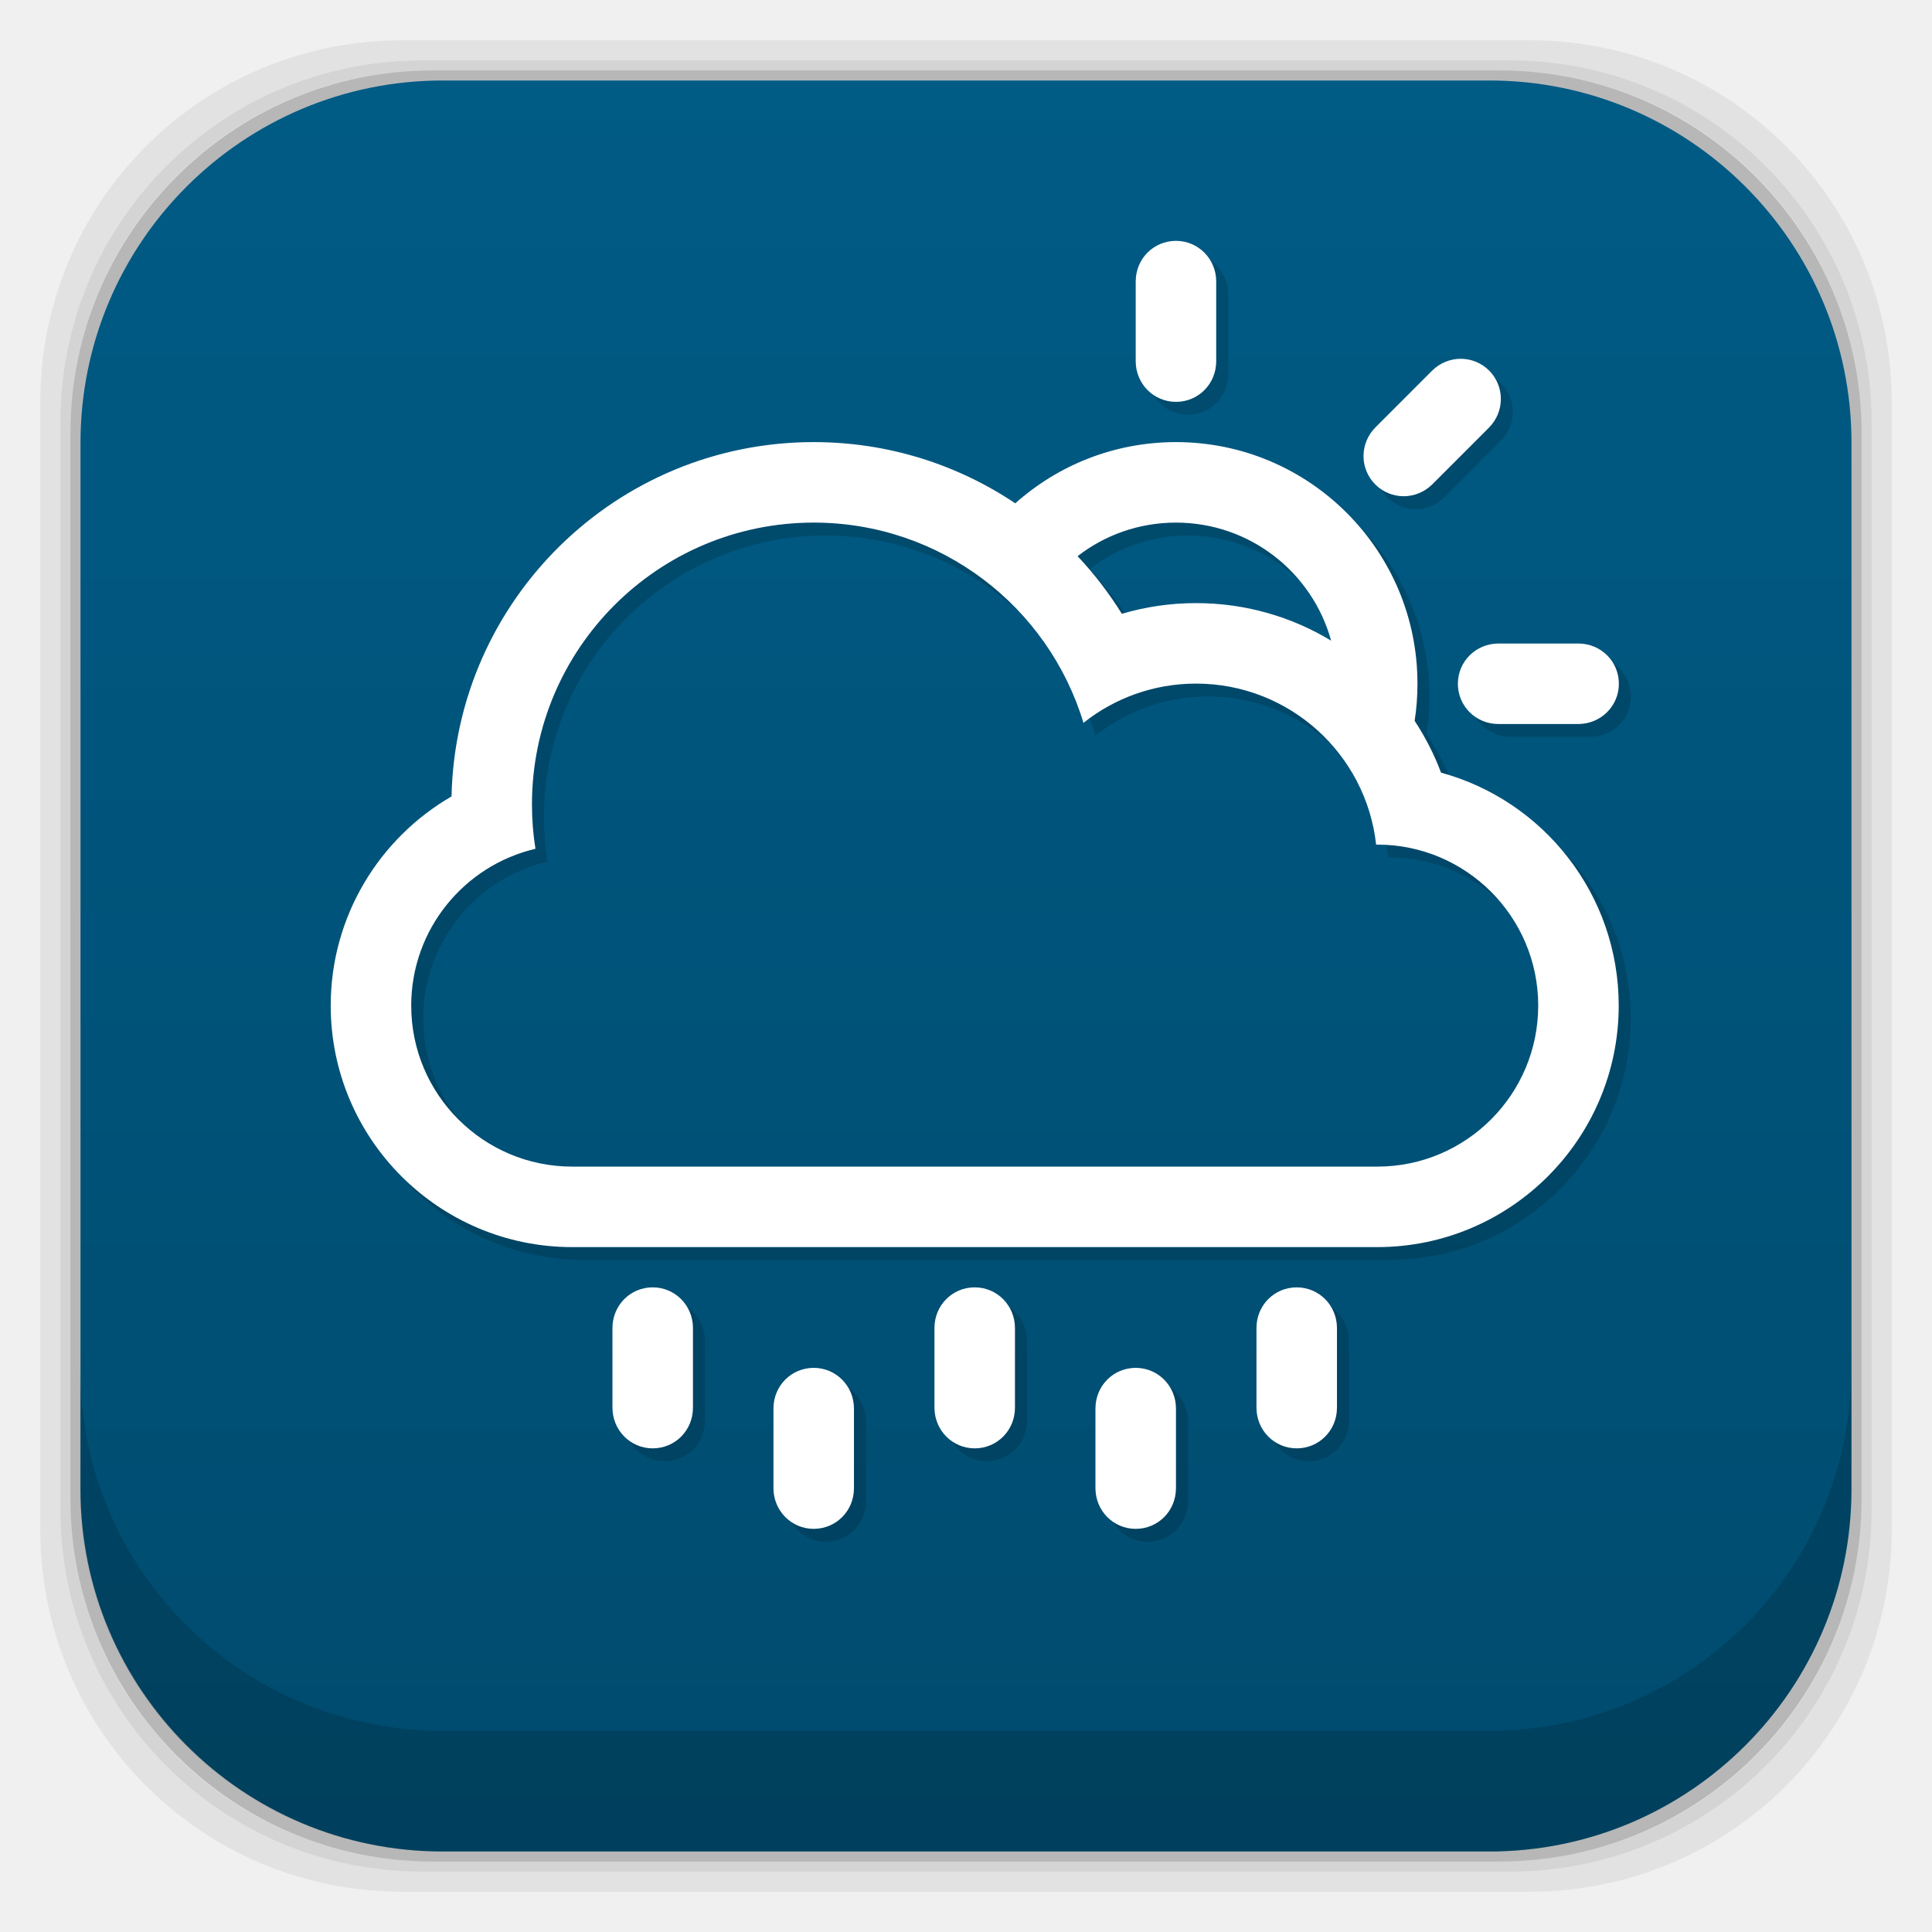
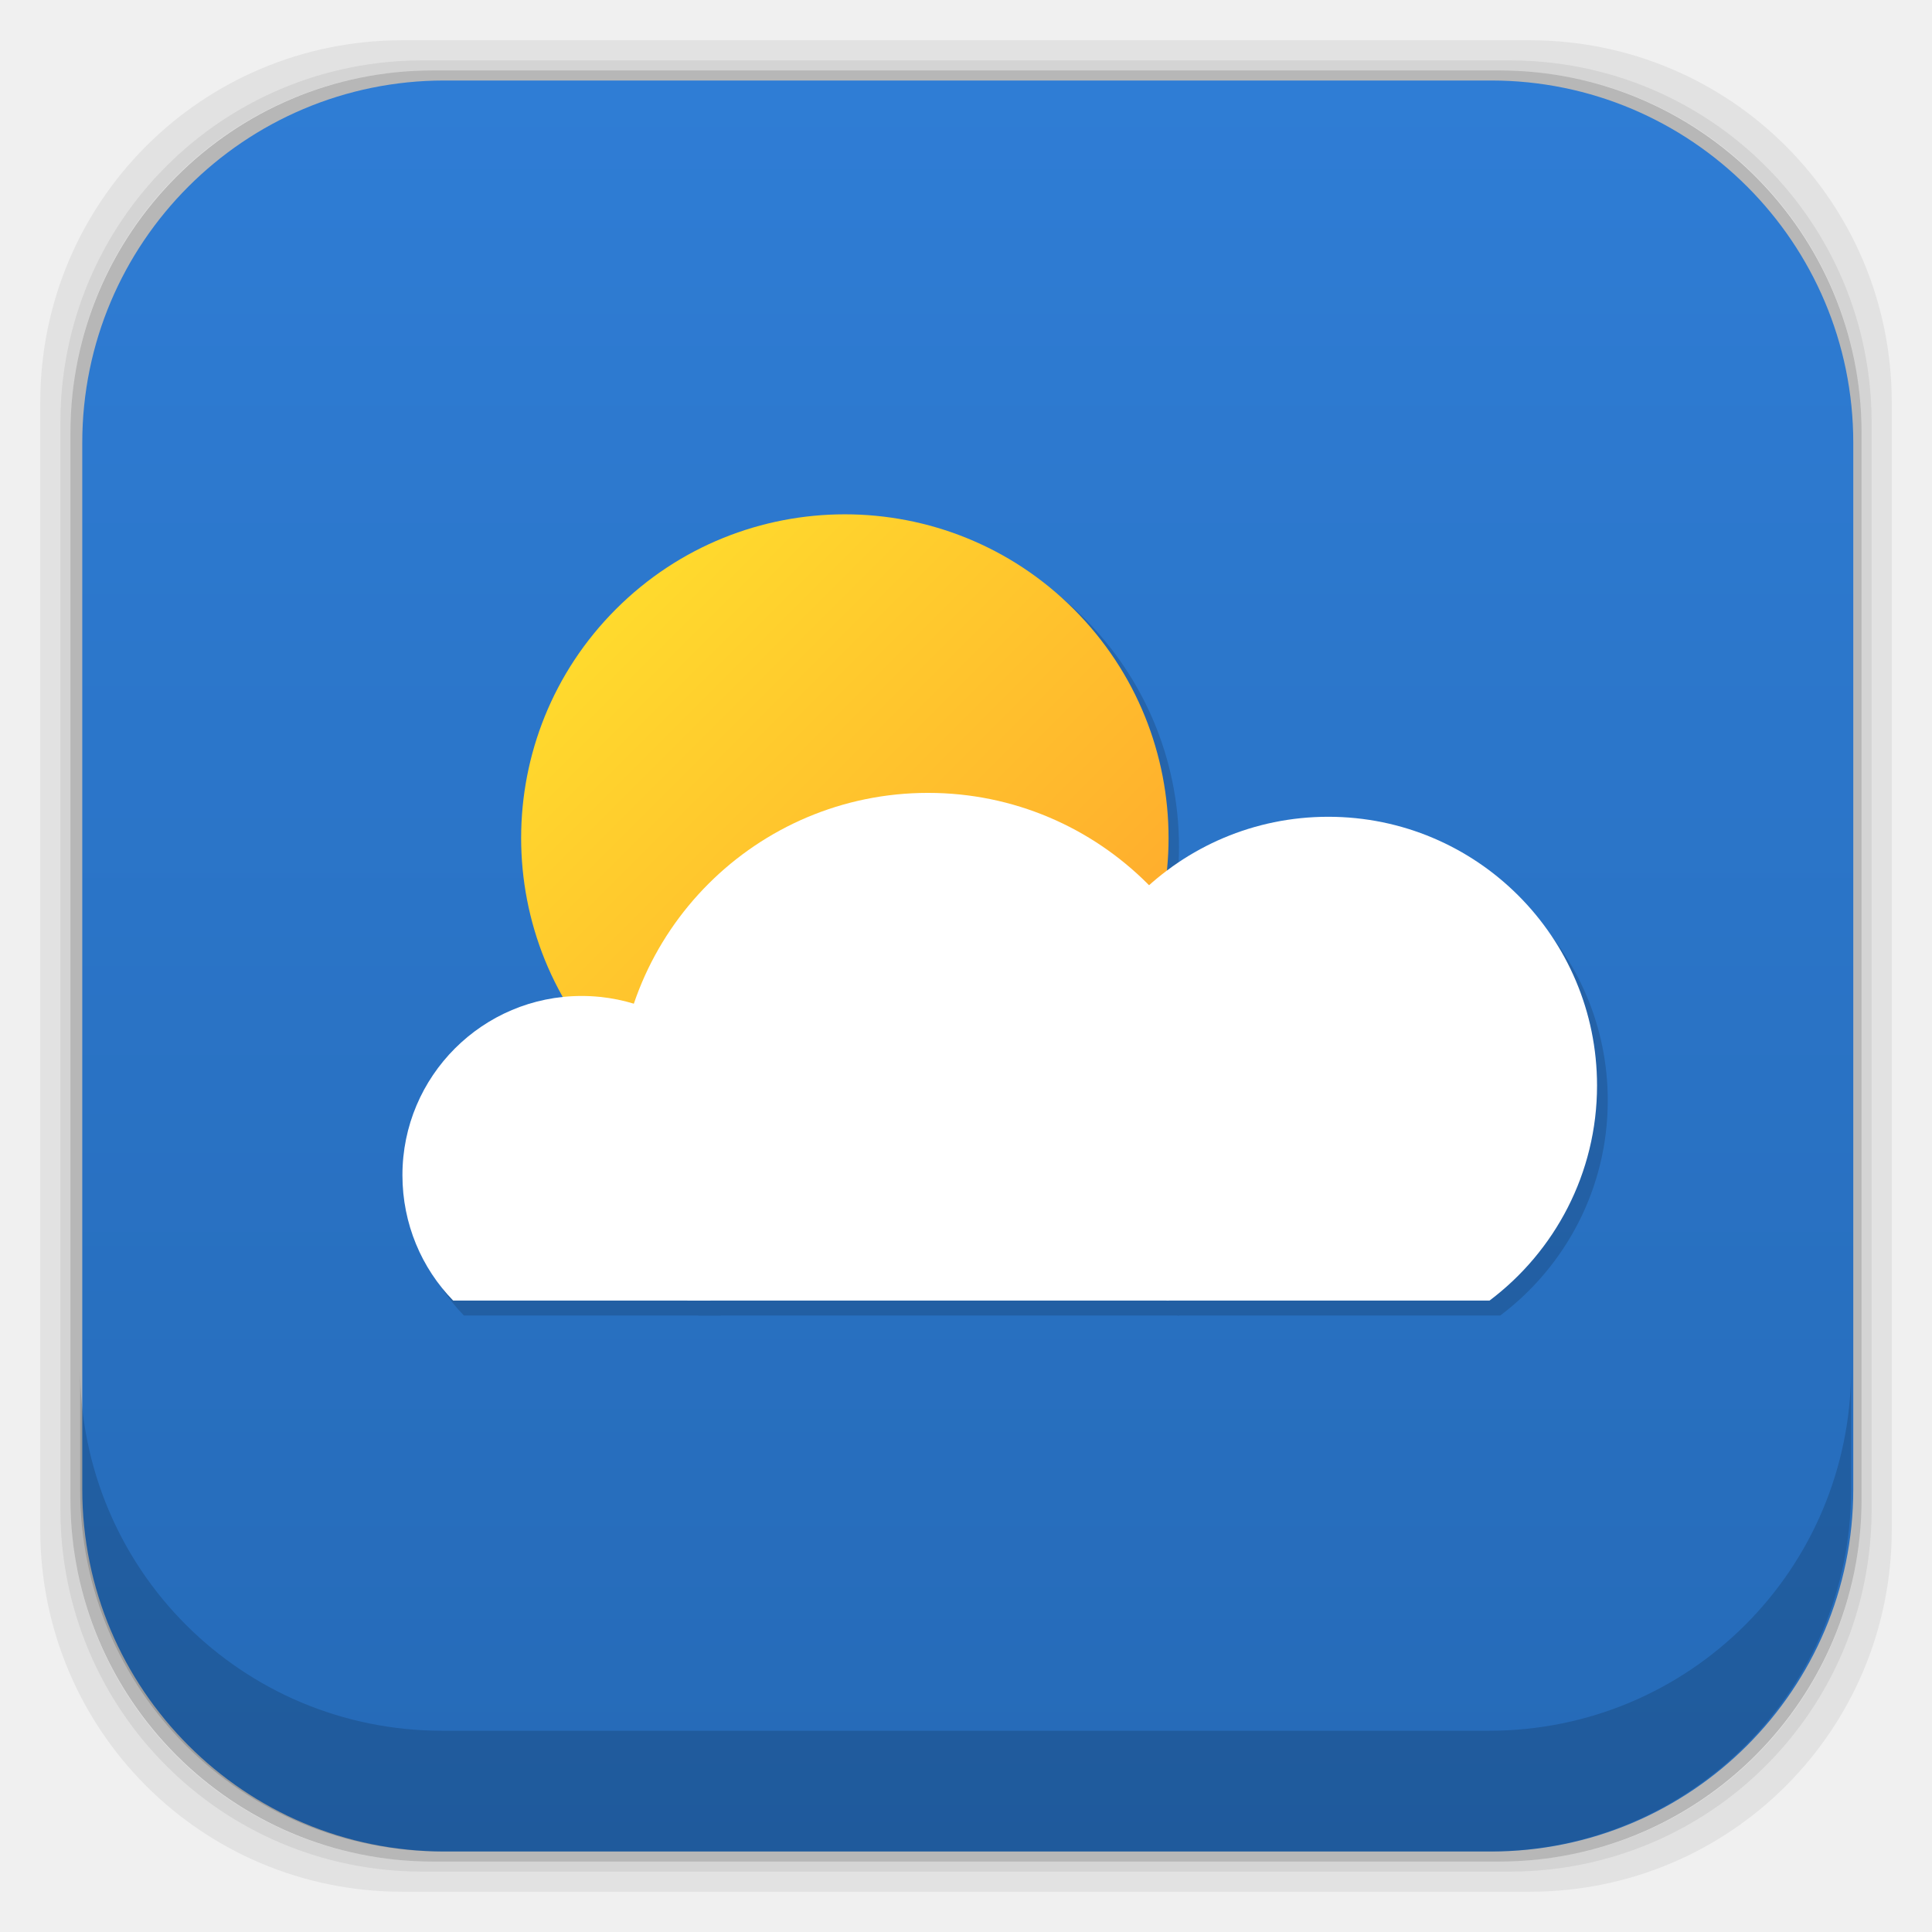
<svg xmlns="http://www.w3.org/2000/svg" xmlns:xlink="http://www.w3.org/1999/xlink" width="48" height="48" id="svg2" version="1.1">
  <defs id="defs4">
+     <linearGradient id="linearGradient3880">
+       <stop style="stop-color:#ffda2d;stop-opacity:1;" offset="0" id="stop3882" />
+       <stop style="stop-color:#ffa92d;stop-opacity:1;" offset="1" id="stop3884" />
+     </linearGradient>
    <linearGradient id="linearGradient3793">
-       <stop style="stop-color:#005b85;stop-opacity:1;" offset="0" id="stop3795" />
-       <stop style="stop-color:#004b6e;stop-opacity:1;" offset="1" id="stop3797" />
+       <stop style="stop-color:#2f7dd5;stop-opacity:1;" offset="0" id="stop3795" />
+       <stop style="stop-color:#256ab7;stop-opacity:1;" offset="1" id="stop3797" />
    </linearGradient>
    <radialGradient r="23" fy="42.5" fx="24" cy="42.5" cx="24" gradientTransform="matrix(1.043478,0,0,0.1956518,-1.07163,41.18481)" gradientUnits="userSpaceOnUse" id="radialGradient3913" xlink:href="#linearGradient4243-9" />
    <linearGradient id="linearGradient4243-9">
      <stop style="stop-color:#000000;stop-opacity:1;" offset="0" id="stop4245-0" />
      <stop style="stop-color:#000000;stop-opacity:0;" offset="1" id="stop4247-7" />
    </linearGradient>
    <radialGradient r="23" fy="42.5" fx="24" cy="42.5" cx="24" gradientTransform="matrix(1.043478,0,0,0.1956518,-1.07173,1045.547)" gradientUnits="userSpaceOnUse" id="radialGradient3076" xlink:href="#linearGradient4243-9" />
-     <linearGradient xlink:href="#linearGradient3793" id="linearGradient3801" x1="2" y1="1028.362" x2="46" y2="1028.362" gradientUnits="userSpaceOnUse" gradientTransform="translate(1004.362,-1004.362)" />
+     <linearGradient xlink:href="#linearGradient3793" id="linearGradient3801" x1="2" y1="1028.362" x2="46" y2="1028.362" gradientUnits="userSpaceOnUse" gradientTransform="translate(1004.362,-1004.318)" />
+     <linearGradient xlink:href="#linearGradient3880" id="linearGradient3898" gradientUnits="userSpaceOnUse" x1="-26.375" y1="15" x2="-15.375" y2="15" />
+     <linearGradient xlink:href="#linearGradient3880" id="linearGradient3904" gradientUnits="userSpaceOnUse" x1="-26.375" y1="15" x2="-15.375" y2="15" />
+     <linearGradient xlink:href="#linearGradient3880" id="linearGradient3920" gradientUnits="userSpaceOnUse" x1="-26.375" y1="15" x2="-15.375" y2="15" />
  </defs>
  <g id="layer1" transform="translate(0,-1004.362)">
    <g id="g3878" transform="translate(-39.76588,1007.889)">
      <path id="rect3829" d="m 49.766,-2.527 c -4.986,0 -9,4.014 -9,9 l 0,28 c 0,4.986 4.014,9 9,9 l 28,0 c 4.986,0 9,-4.014 9,-9 l 0,-28 c 0,-4.986 -4.014,-9 -9,-9 l -28,0 z m 0.5,0.5 27,0 c 4.986,0 9,4.014 9,9 l 0,27 c 0,4.986 -4.014,9 -9,9 l -27,0 c -4.986,0 -9,-4.014 -9,-9 l 0,-27 c 0,-4.986 4.014,-9 9,-9 z" style="opacity:0.06;fill:#000000;fill-opacity:1;stroke:none;display:inline" />
      <path id="rect3827" d="m 50.266,-2.027 c -4.986,0 -9,4.014 -9,9 l 0,27 c 0,4.986 4.014,9 9,9 l 27,0 c 4.986,0 9,-4.014 9,-9 l 0,-27 c 0,-4.986 -4.014,-9 -9,-9 l -27,0 z m 0.25,0.25 26.5,0 c 4.986,0 9,4.014 9,9 l 0,26.5 c 0,4.986 -4.014,9 -9,9 l -26.5,0 c -4.986,0 -9,-4.014 -9,-9 l 0,-26.5 c 0,-4.986 4.014,-9 9,-9 z" style="opacity:0.12;fill:#000000;fill-opacity:1;stroke:none;display:inline" />
      <rect rx="9" ry="9" y="-1.777" x="41.516" height="44.5" width="44.5" id="rect3038-4" style="opacity:0.24;fill:#000000;fill-opacity:1;stroke:none;display:inline" />
    </g>
  </g>
  <g id="layer2" transform="translate(0,-1004.362)" style="display:none">
    <path style="opacity:0.3;fill:url(#radialGradient3076);fill-opacity:1;stroke:none;display:inline" d="m 1.003,1049.362 c 0.488,4.519 4.316,8 8.969,8 l 28,0 c 4.653,0 8.481,-3.481 8.969,-8 l -45.938,0 z" id="rect4241" />
  </g>
  <g id="layer3" transform="translate(0,-1004.362)">
-     <rect rx="9" ry="9" y="2" x="1006.362" height="44" width="44" id="rect4169-3" style="fill:url(#linearGradient3801);fill-opacity:1;stroke:none;display:inline" transform="matrix(0,1,1,0,0,0)" />
+     <rect rx="9" ry="9" y="2.044" x="1006.362" height="44" width="44" id="rect4169-3" style="fill:url(#linearGradient3801);fill-opacity:1;stroke:none;display:inline" transform="matrix(0,1,1,0,0,0)" />
  </g>
  <g id="layer4" transform="translate(0,-1004.362)">
-     <g style="opacity:0.15;fill:#000000;fill-opacity:1" transform="translate(8.514717,1010.666)" id="g3812">
-       <path style="fill:#000000;fill-opacity:1" id="path3814" d="m 20,28 c -0.553,0 -1,0.443 -1,1.01 v 1.98 c 0,0.558 0.443,1.01 1,1.01 0.553,0 1,-0.443 1,-1.01 V 29.01 C 21,28.452 20.557,28 20,28 z" />
-       <path style="fill:#000000;fill-opacity:1" id="path3816" d="m 12,28 c -0.553,0 -1,0.443 -1,1.01 v 1.98 c 0,0.558 0.444,1.01 1,1.01 0.553,0 1,-0.443 1,-1.01 V 29.01 C 13,28.452 12.556,28 12,28 z" />
-       <path style="fill:#000000;fill-opacity:1" id="path3818" d="m 24,26 c -0.553,0 -1,0.443 -1,1.01 v 1.98 c 0,0.558 0.443,1.01 1,1.01 0.553,0 1,-0.443 1,-1.01 V 27.01 C 25,26.452 24.557,26 24,26 z" />
-       <path style="fill:#000000;fill-opacity:1" id="path3820" d="M 27.586,13.212 C 27.414,12.756 27.193,12.325 26.93,11.925 26.977,11.623 27,11.314 27,11 27,7.687 24.312,5 21,5 19.467,5 18.068,5.575 17.008,6.521 15.576,5.561 13.854,5 12,5 7.096,5 3.106,8.924 3.002,13.803 1.207,14.842 0,16.783 0,19 c 0,3.312 2.688,6 6,6 h 20 c 3.312,0 6,-2.693 6,-6 0,-2.765 -1.87,-5.093 -4.414,-5.788 z M 21,7 c 1.839,0 3.389,1.241 3.855,2.933 C 23.876,9.341 22.729,9 21.5,9 20.859,9 20.24,9.093 19.656,9.266 19.337,8.751 18.968,8.272 18.556,7.834 19.23,7.311 20.079,7 21,7 z m 5.003,16 H 5.997 C 3.794,23 2,21.209 2,19 2,17.107 3.317,15.518 5.087,15.104 5.029,14.745 5,14.376 5,14 5,10.134 8.134,7 12,7 15.162,7 17.834,9.097 18.702,11.975 19.471,11.364 20.441,11 21.5,11 c 2.316,0 4.225,1.75 4.473,4 h 0.03 c 2.203,0 3.997,1.791 3.997,4 0,2.205 -1.789,4 -3.997,4 z" />
-       <path style="fill:#000000;fill-opacity:1" id="path3822" d="m 16,26 c -0.553,0 -1,0.443 -1,1.01 v 1.98 c 0,0.558 0.444,1.01 1,1.01 0.553,0 1,-0.443 1,-1.01 V 27.01 C 17,26.452 16.557,26 16,26 z" />
-       <path style="fill:#000000;fill-opacity:1" id="path3824" d="m 27.373,6.045 1.4,-1.401 C 29.169,4.25 29.172,3.617 28.781,3.223 28.39,2.833 27.76,2.83 27.359,3.23 l -1.4,1.401 c -0.395,0.394 -0.4,1.027 -0.007,1.421 0.391,0.39 1.021,0.393 1.421,-0.007 z" />
-       <path style="fill:#000000;fill-opacity:1" id="path3826" d="m 8,26 c -0.553,0 -1,0.443 -1,1.01 v 1.98 C 7,29.548 7.444,30 8,30 8.553,30 9,29.557 9,28.99 V 27.01 C 9,26.452 8.556,26 8,26 z" />
-       <path style="fill:#000000;fill-opacity:1" id="path3828" d="m 21,4 c 0.553,0 1,-0.443 1,-1.01 V 1.01 C 22,0.452 21.557,0 21,0 20.447,0 20,0.443 20,1.01 V 2.99 C 20,3.548 20.443,4 21,4 z" />
-       <path style="fill:#000000;fill-opacity:1" id="path3830" d="m 28.004,11.004 c 0,0.552 0.443,1 1.01,1 h 1.98 c 0.558,0 1.01,-0.444 1.01,-1 0,-0.553 -0.443,-1 -1.01,-1 h -1.98 c -0.558,0 -1.01,0.443 -1.01,1 z" />
-     </g>
-     <g id="g3" transform="translate(8.216407,1010.346)" style="fill:#ffffff;fill-opacity:1">
-       <path d="m 20,28 c -0.553,0 -1,0.443 -1,1.01 v 1.98 c 0,0.558 0.443,1.01 1,1.01 0.553,0 1,-0.443 1,-1.01 V 29.01 C 21,28.452 20.557,28 20,28 z" id="path5" style="fill:#ffffff;fill-opacity:1" />
-       <path d="m 12,28 c -0.553,0 -1,0.443 -1,1.01 v 1.98 c 0,0.558 0.444,1.01 1,1.01 0.553,0 1,-0.443 1,-1.01 V 29.01 C 13,28.452 12.556,28 12,28 z" id="path7" style="fill:#ffffff;fill-opacity:1" />
-       <path d="m 24,26 c -0.553,0 -1,0.443 -1,1.01 v 1.98 c 0,0.558 0.443,1.01 1,1.01 0.553,0 1,-0.443 1,-1.01 V 27.01 C 25,26.452 24.557,26 24,26 z" id="path9" style="fill:#ffffff;fill-opacity:1" />
-       <path d="M 27.586,13.212 C 27.414,12.756 27.193,12.325 26.93,11.925 26.977,11.623 27,11.314 27,11 27,7.687 24.312,5 21,5 19.467,5 18.068,5.575 17.008,6.521 15.576,5.561 13.854,5 12,5 7.096,5 3.106,8.924 3.002,13.803 1.207,14.842 0,16.783 0,19 c 0,3.312 2.688,6 6,6 h 20 c 3.312,0 6,-2.693 6,-6 0,-2.765 -1.87,-5.093 -4.414,-5.788 z M 21,7 c 1.839,0 3.389,1.241 3.855,2.933 C 23.876,9.341 22.729,9 21.5,9 20.859,9 20.24,9.093 19.656,9.266 19.337,8.751 18.968,8.272 18.556,7.834 19.23,7.311 20.079,7 21,7 z m 5.003,16 H 5.997 C 3.794,23 2,21.209 2,19 2,17.107 3.317,15.518 5.087,15.104 5.029,14.745 5,14.376 5,14 5,10.134 8.134,7 12,7 15.162,7 17.834,9.097 18.702,11.975 19.471,11.364 20.441,11 21.5,11 c 2.316,0 4.225,1.75 4.473,4 h 0.03 c 2.203,0 3.997,1.791 3.997,4 0,2.205 -1.789,4 -3.997,4 z" id="path11" style="fill:#ffffff;fill-opacity:1" />
-       <path d="m 16,26 c -0.553,0 -1,0.443 -1,1.01 v 1.98 c 0,0.558 0.444,1.01 1,1.01 0.553,0 1,-0.443 1,-1.01 V 27.01 C 17,26.452 16.557,26 16,26 z" id="path13" style="fill:#ffffff;fill-opacity:1" />
-       <path d="m 27.373,6.045 1.4,-1.401 C 29.169,4.25 29.172,3.617 28.781,3.223 28.39,2.833 27.76,2.83 27.359,3.23 l -1.4,1.401 c -0.395,0.394 -0.4,1.027 -0.007,1.421 0.391,0.39 1.021,0.393 1.421,-0.007 z" id="path15" style="fill:#ffffff;fill-opacity:1" />
-       <path d="m 8,26 c -0.553,0 -1,0.443 -1,1.01 v 1.98 C 7,29.548 7.444,30 8,30 8.553,30 9,29.557 9,28.99 V 27.01 C 9,26.452 8.556,26 8,26 z" id="path17" style="fill:#ffffff;fill-opacity:1" />
-       <path d="m 21,4 c 0.553,0 1,-0.443 1,-1.01 V 1.01 C 22,0.452 21.557,0 21,0 20.447,0 20,0.443 20,1.01 V 2.99 C 20,3.548 20.443,4 21,4 z" id="path19" style="fill:#ffffff;fill-opacity:1" />
-       <path d="m 28.004,11.004 c 0,0.552 0.443,1 1.01,1 h 1.98 c 0.558,0 1.01,-0.444 1.01,-1 0,-0.553 -0.443,-1 -1.01,-1 h -1.98 c -0.558,0 -1.01,0.443 -1.01,1 z" id="path21" style="fill:#ffffff;fill-opacity:1" />
+     <g id="g3906" transform="matrix(0.8528317,0,0,0.8528317,4.503356,149.7235)">
+       <g transform="translate(-1.235456,3.437173)" id="g3900">
+         <path transform="matrix(1.714621,0,0,1.714621,56.66348,997.6361)" d="m -15.375,15 a 5.5,5.5 0 1 1 -11,0 5.5,5.5 0 1 1 11,0 z" id="path3253" style="opacity:0.15;fill:#000000;fill-opacity:1;stroke:none" />
+         <path style="fill:url(#linearGradient3920);fill-opacity:1;stroke:none" id="path3837" d="m -15.375,15 a 5.5,5.5 0 1 1 -11,0 5.5,5.5 0 1 1 11,0 z" transform="matrix(1.21242,1.21242,-1.21242,1.21242,64.06271,1030.218)" />
+       </g>
+       <g transform="matrix(1.087607,0,0,1.087607,-3.991961,-91.06238)" id="g3855">
+         <g style="opacity:0.15;fill:#000000" transform="matrix(0.6399603,0,0,0.6399603,45.07962,376.3316)" id="g3169">
+           <path style="fill:#000000;fill-opacity:1;stroke:none" d="m -47.5,20.5 c -4.142,0 -7.5,3.358 -7.5,7.5 0,2.039 0.805,3.898 2.125,5.25 l 10.75,0 C -40.805,31.898 -40,30.039 -40,28 c 0,-4.142 -3.358,-7.5 -7.5,-7.5 z" transform="translate(0,1004.362)" id="path3171" />
+           <path style="fill:#000000;fill-opacity:1;stroke:none" d="m -16.25,13 c -6.213,0 -11.25,5.037 -11.25,11.25 0,3.677 1.772,6.947 4.5,9 l 13.5,0 C -6.772,31.197 -5,27.927 -5,24.25 -5,18.037 -10.037,13 -16.25,13 z" transform="translate(0,1004.362)" id="path3173" />
+           <path style="fill:#000000;fill-opacity:1;stroke:none" d="m -33,12 c -7.18,0 -13,5.82 -13,13 0,3.125 1.1,6.008 2.938,8.25 l 20.125,0 C -21.1,31.008 -20,28.125 -20,25 -20,17.82 -25.82,12 -33,12 z" transform="translate(0,1004.362)" id="path3175" />
+         </g>
+         <g id="g3155" transform="matrix(0.6399603,0,0,0.6399603,44.79238,375.9314)" style="fill:#ffffff">
+           <path id="path3114" transform="translate(0,1004.362)" d="m -47.5,20.5 c -4.142,0 -7.5,3.358 -7.5,7.5 0,2.039 0.805,3.898 2.125,5.25 l 10.75,0 C -40.805,31.898 -40,30.039 -40,28 c 0,-4.142 -3.358,-7.5 -7.5,-7.5 z" style="fill:#ffffff;fill-opacity:1;stroke:none" />
+           <path id="path3116" transform="translate(0,1004.362)" d="m -16.25,13 c -6.213,0 -11.25,5.037 -11.25,11.25 0,3.677 1.772,6.947 4.5,9 l 13.5,0 C -6.772,31.197 -5,27.927 -5,24.25 -5,18.037 -10.037,13 -16.25,13 z" style="fill:#ffffff;fill-opacity:1;stroke:none" />
+           <path id="path3118" transform="translate(0,1004.362)" d="m -33,12 c -7.18,0 -13,5.82 -13,13 0,3.125 1.1,6.008 2.938,8.25 l 20.125,0 C -21.1,31.008 -20,28.125 -20,25 -20,17.82 -25.82,12 -33,12 z" style="fill:#ffffff;fill-opacity:1;stroke:none" />
+         </g>
+       </g>
    </g>
  </g>
  <g id="layer5" transform="translate(0,-1004.362)" style="display:inline">
    <path style="opacity:0.15;fill:#000000;fill-opacity:1;stroke:none;display:inline" d="m 1.991,1038.362 0,3 c 0,4.986 4.014,9 9,9 l 26,0 c 4.986,0 9,-4.014 9,-9 l 0,-3 c 0,4.986 -4.014,9 -9,9 l -26,0 c -4.986,0 -9,-4.014 -9,-9 z" id="rect3038-42" />
  </g>
  <g id="layer6" transform="translate(0,-1004.362)" style="display:none">
    <rect rx="9" ry="9" y="1006.362" x="2" height="44" width="44" id="rect4169" style="fill:#abe1ad;fill-opacity:1;stroke:none;display:inline" />
  </g>
</svg>
